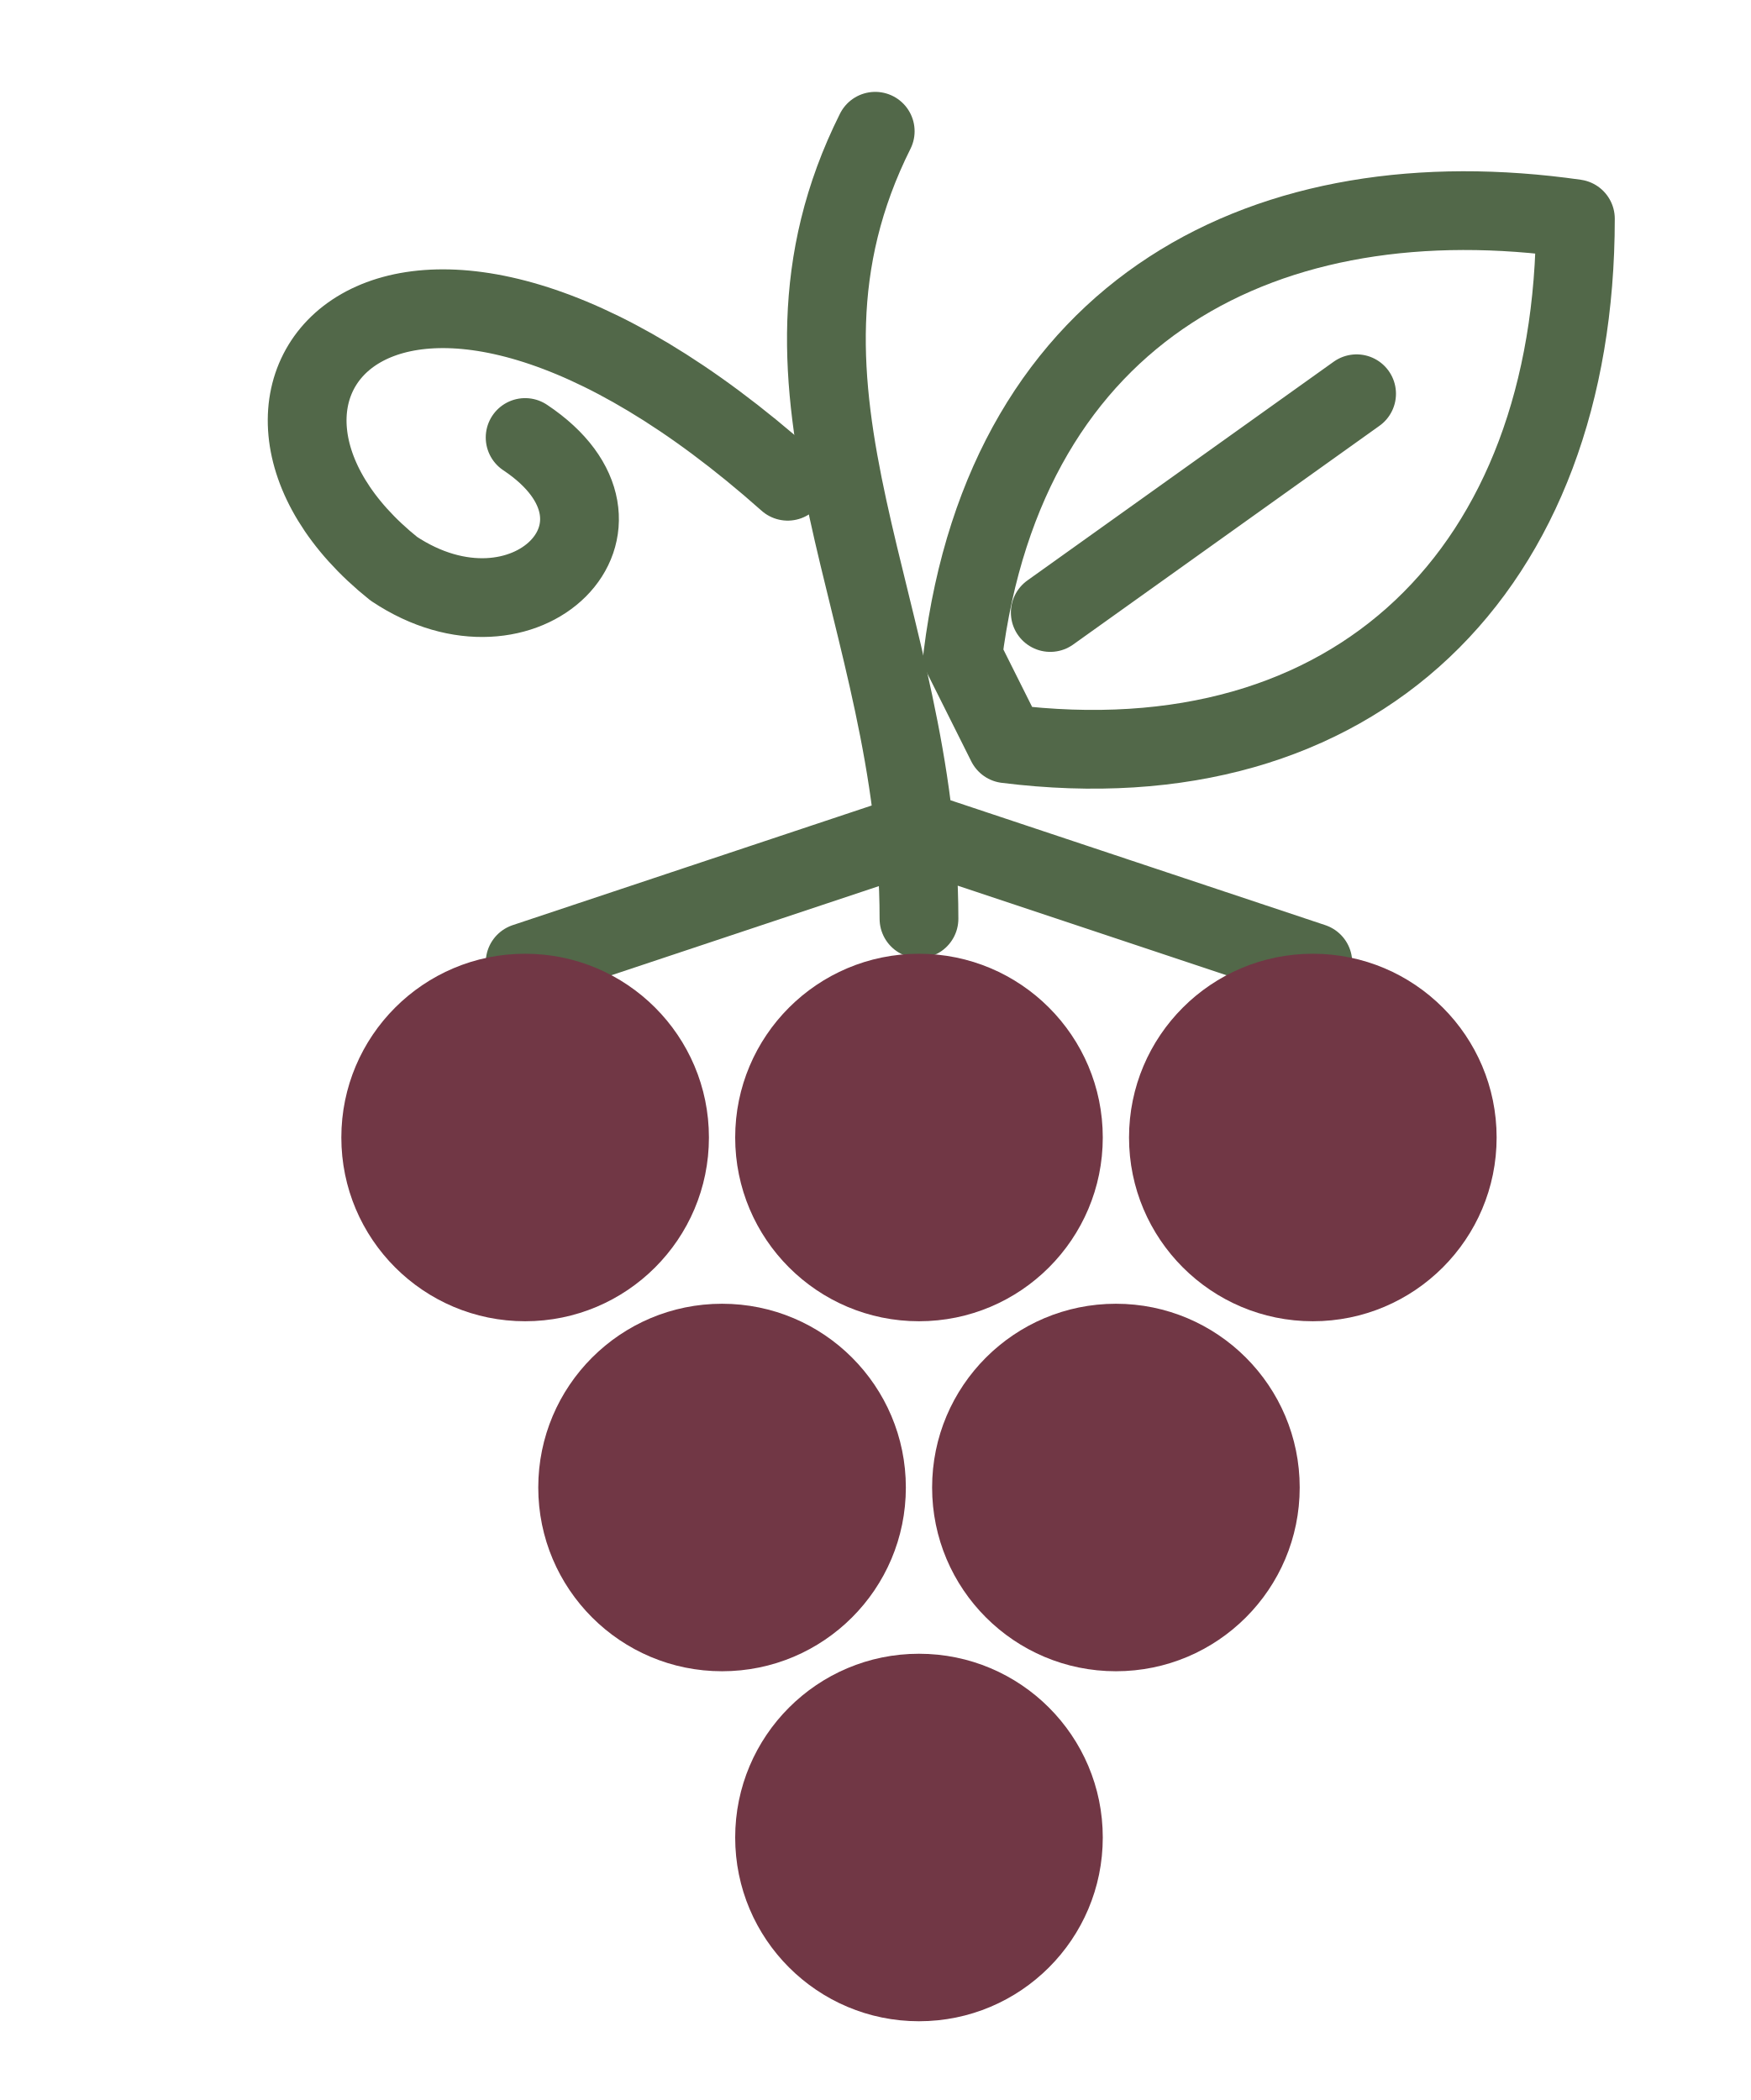
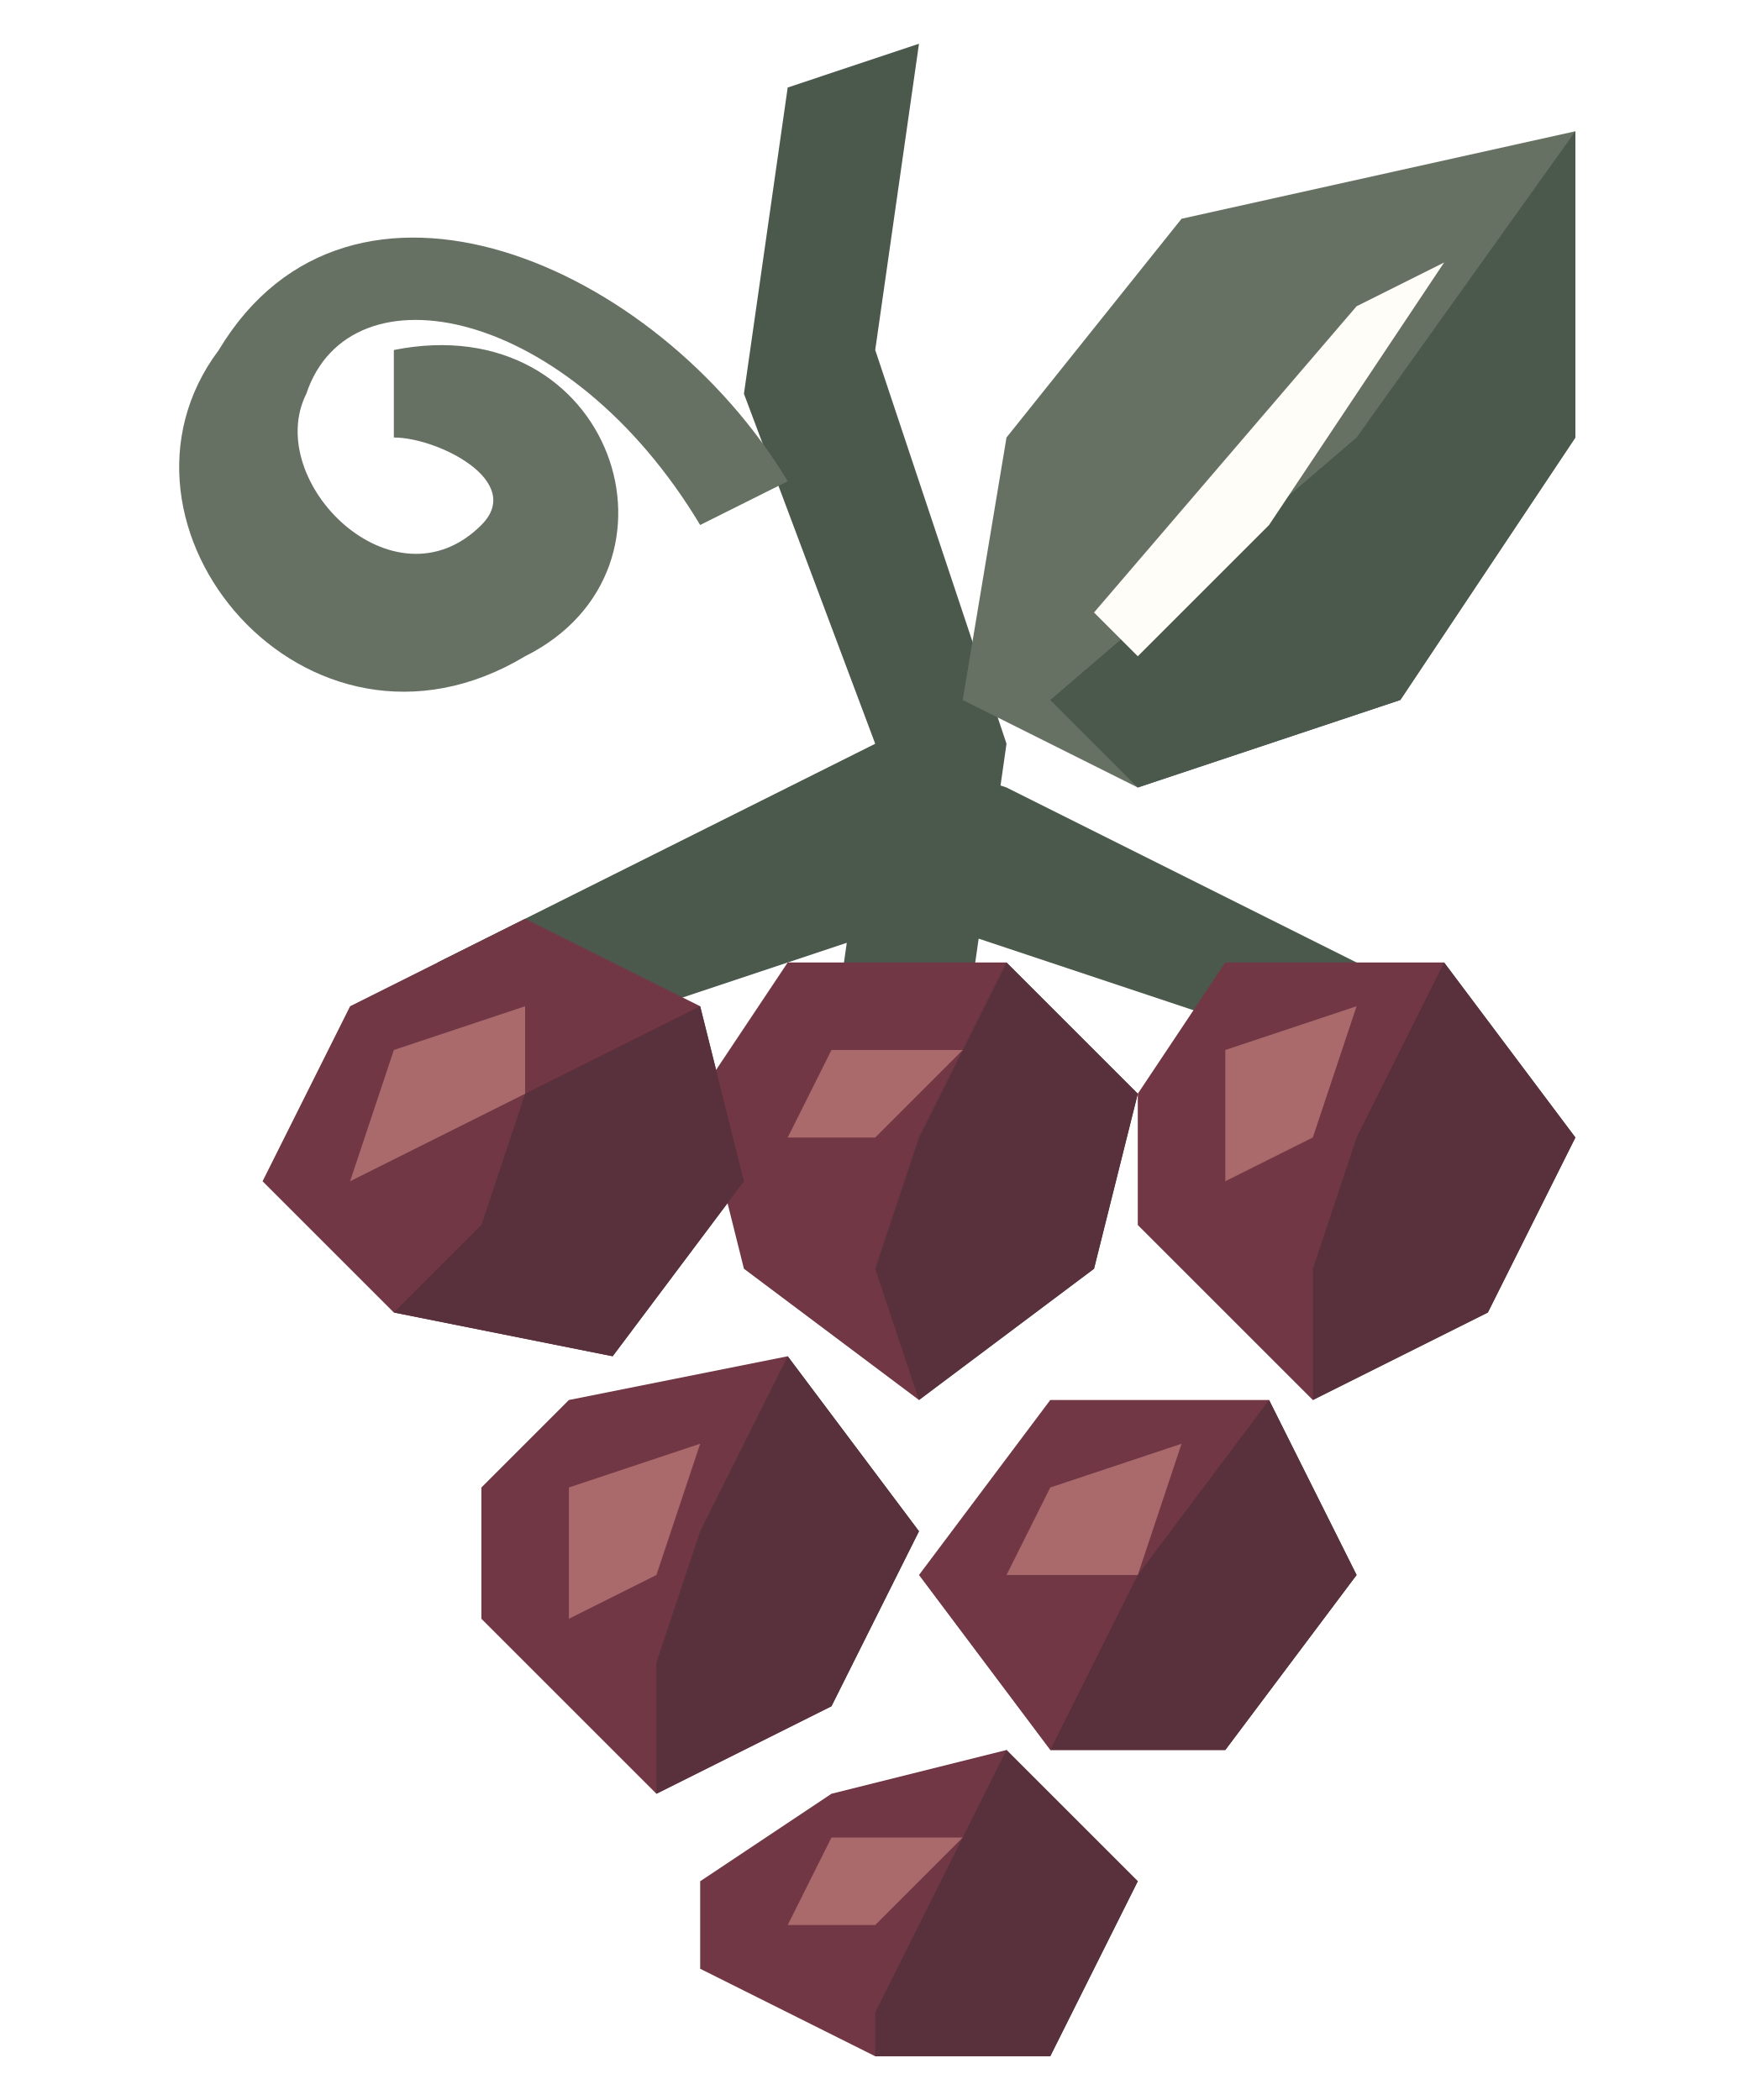
- <svg xmlns="http://www.w3.org/2000/svg" viewBox="0 0 40 48" fill="none" color="#713745">
-   <g stroke="#526849" stroke-width="1.8" stroke-linecap="round" stroke-linejoin="round">
-     <path d="M21 21c0-7-4-12-1-18M21 19l-9 3m9-3 9 3" />
-     <path d="M22 15C23 7 29 4 36 5c0 8-5 13-13 12Z" />
-     <path d="m24 14 7-5M18 11C9 3 4 9 9 13c3 2 6-1 3-3" />
+ <svg xmlns="http://www.w3.org/2000/svg" viewBox="0 0 40 48" fill="none">
+   <path fill="#4b594c" d="M18 2 L21 1 L20 8 L23 17 L22 24 L19 24 L20 17 L17 9 Z M20 17 L23 18 L31 22 L30 24 L21 21 L12 24 L10 22 Z" />
+   <path fill="#667163" d="M22 16 L23 10 L27 5 L36 3 L36 10 L32 16 L26 18 Z" />
+   <path fill="#4b594c" d="M24 16 L31 10 L36 3 L36 10 L32 16 L26 18 Z" />
+   <path fill="#fffdf8" d="M25 14 L31 7 L33 6 L29 12 L26 15 Z" />
+   <path fill="#667163" d="M18 11 L16 12 C13 7 8 6 7 9 C6 11 9 14 11 12 C12 11 10 10 9 10 L9 8 C14 7 16 13 12 15 C7 18 2 12 5 8 C8 3 15 6 18 11 Z" />
+   <g fill="#713745">
+     <path d="M8 23 L12 21 L16 23 L17 27 L14 31 L9 30 L6 27 Z" />
+     <path d="M18 22 L23 22 L26 25 L25 29 L21 32 L17 29 L16 25 Z" />
+     <path d="M28 22 L33 22 L36 26 L34 30 L30 32 L26 28 L26 25 Z" />
+     <path d="M13 32 L18 31 L21 35 L19 39 L15 41 L11 37 L11 34 Z" />
+     <path d="M24 32 L29 32 L31 36 L28 40 L24 40 L21 36 Z" />
+     <path d="M19 41 L23 40 L26 43 L24 47 L20 47 L16 45 L16 43 Z" />
  </g>
-   <g fill="currentColor">
-     <circle cx="12" cy="26" r="4.2" />
-     <circle cx="21" cy="26" r="4.2" />
-     <circle cx="30" cy="26" r="4.2" />
-     <circle cx="16.5" cy="34" r="4.2" />
-     <circle cx="25.5" cy="34" r="4.2" />
-     <circle cx="21" cy="42" r="4.2" />
-   </g>
+   <path fill="#58313d" d="M12 25 L16 23 L17 27 L14 31 L9 30 L11 28 Z M21 26 L23 22 L26 25 L25 29 L21 32 L20 29 Z M31 26 L33 22 L36 26 L34 30 L30 32 L30 29 Z M16 35 L18 31 L21 35 L19 39 L15 41 L15 38 Z M26 36 L29 32 L31 36 L28 40 L24 40 L25 38 Z M21 44 L23 40 L26 43 L24 47 L20 47 L20 46 Z" />
+   <path fill="#aa696b" d="M9 24 L12 23 L12 25 L8 27 Z M19 24 L22 24 L20 26 L18 26 Z M28 24 L31 23 L30 26 L28 27 Z M13 34 L16 33 L15 36 L13 37 Z M24 34 L27 33 L26 36 L23 36 Z M19 42 L22 42 L20 44 L18 44 Z" />
</svg>
